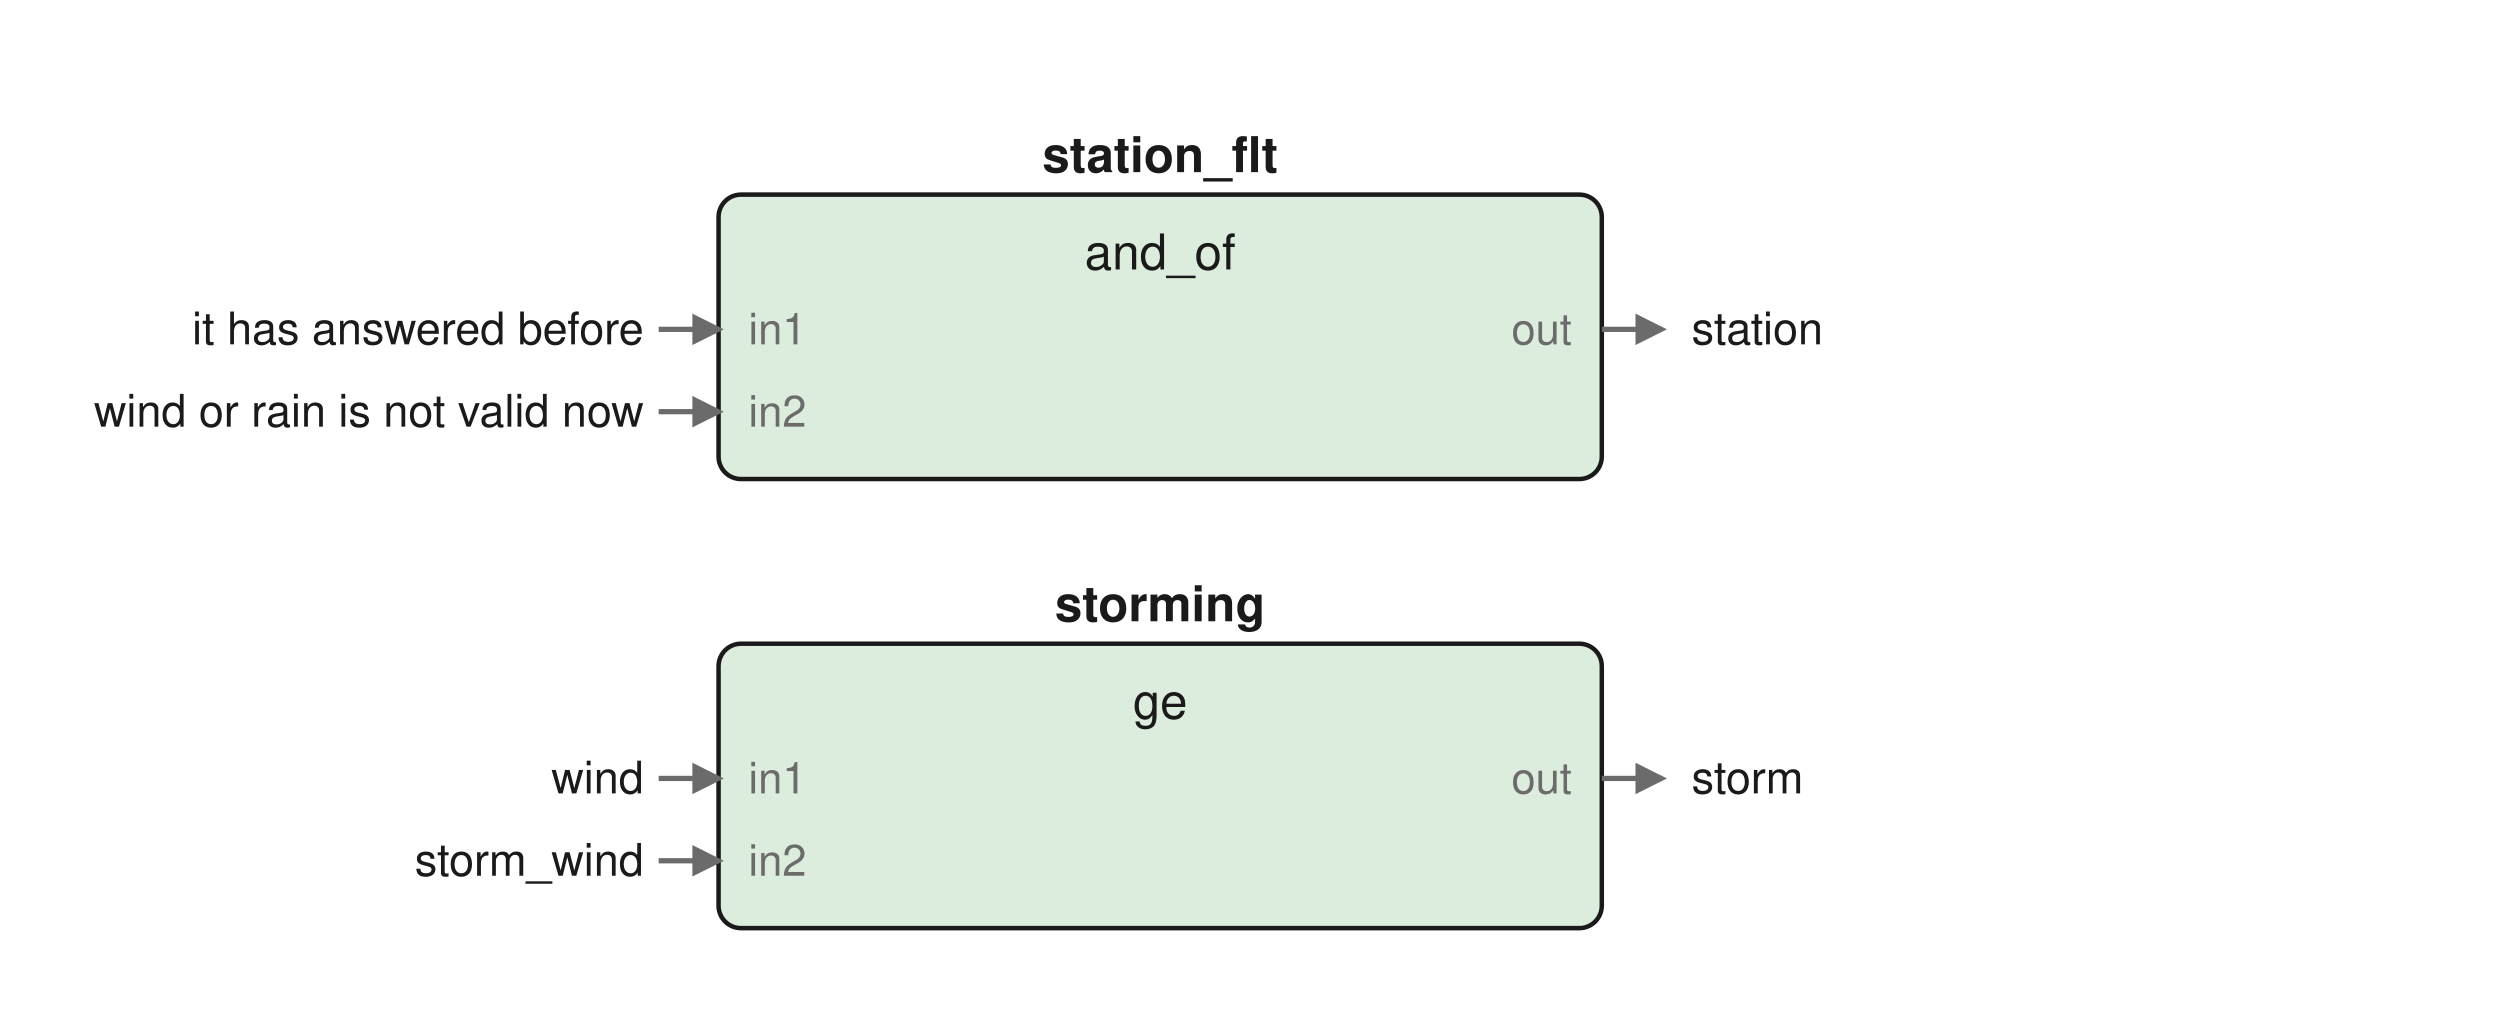
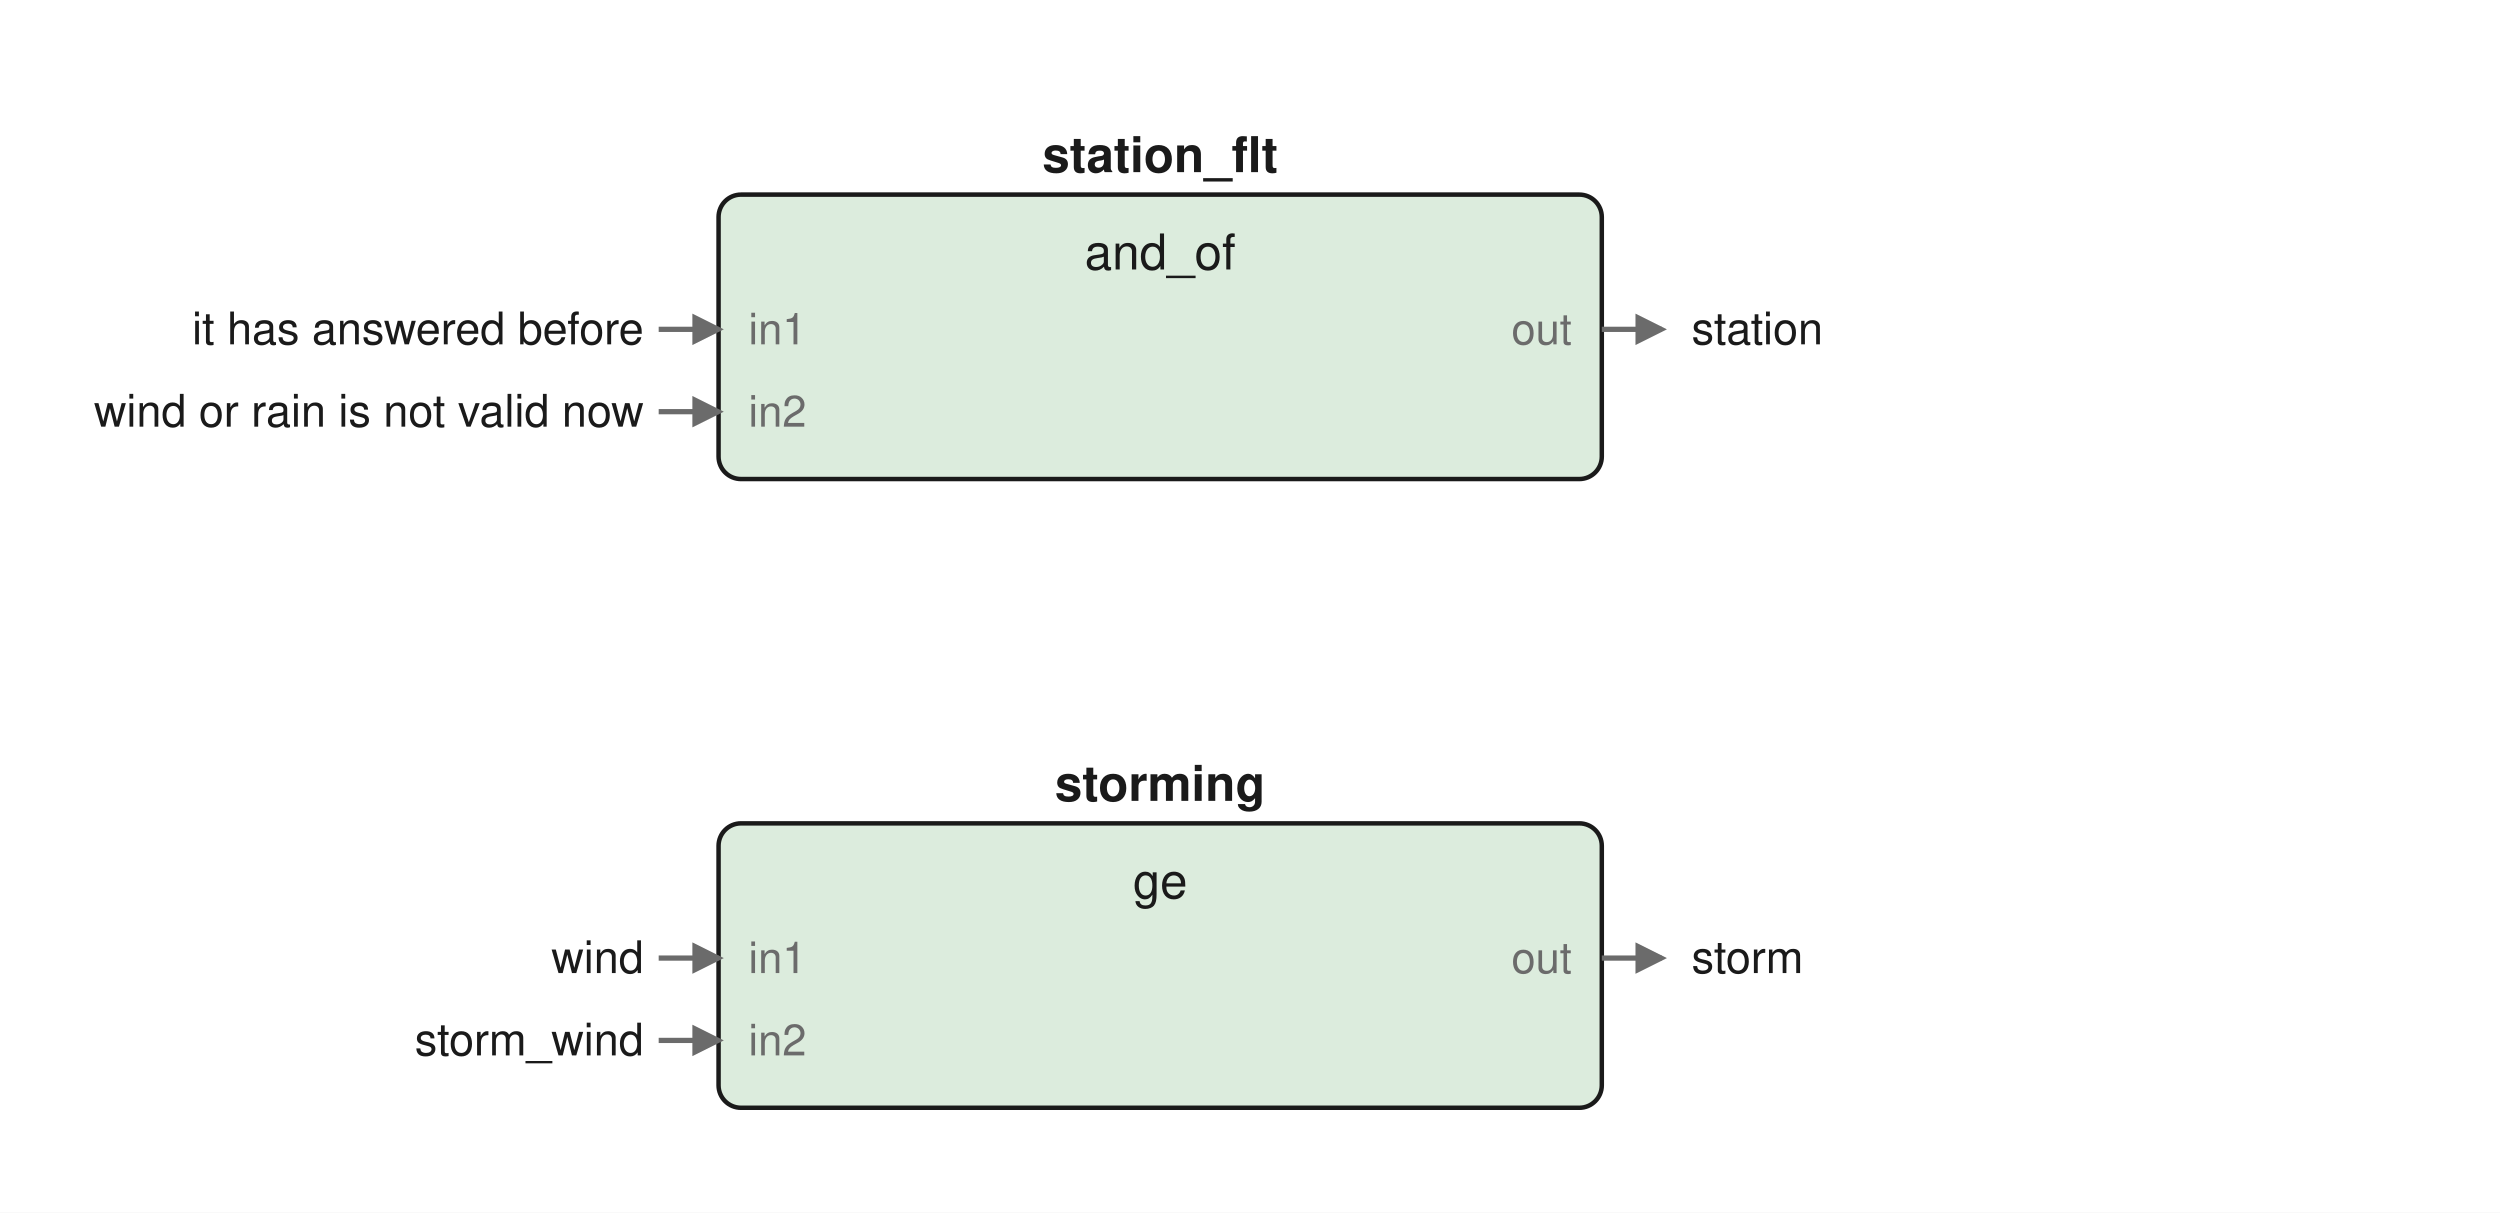
- <svg xmlns="http://www.w3.org/2000/svg" width="334" height="138" viewBox="0 0 334 138" style="max-width:100%;height:auto" content="&lt;mxfile host=&quot;app.diagrams.net&quot; type=&quot;device&quot;&gt;&lt;diagram id=&quot;weather_watch_fbd&quot; name=&quot;weather_watch_fbd&quot;&gt;&lt;mxGraphModel dx=&quot;334&quot; dy=&quot;138&quot; grid=&quot;0&quot; gridSize=&quot;10&quot; guides=&quot;1&quot; tooltips=&quot;1&quot; connect=&quot;1&quot; arrows=&quot;1&quot; fold=&quot;1&quot; page=&quot;1&quot; pageScale=&quot;1&quot; pageWidth=&quot;334&quot; pageHeight=&quot;138&quot; math=&quot;0&quot; shadow=&quot;0&quot;&gt;&lt;root&gt;&lt;mxCell id=&quot;0&quot;/&gt;&lt;mxCell id=&quot;1&quot; parent=&quot;0&quot;/&gt;&lt;mxCell id=&quot;n2&quot; value=&quot;&quot; style=&quot;rounded=1;fillColor=#dcecdd;strokeColor=#1a1a1a;whiteSpace=wrap;html=1;fontSize=8&quot; vertex=&quot;1&quot; parent=&quot;1&quot;&gt;&lt;mxGeometry x=&quot;96&quot; y=&quot;26&quot; width=&quot;118&quot; height=&quot;38&quot; as=&quot;geometry&quot;/&gt;&lt;/mxCell&gt;&lt;mxCell id=&quot;n3&quot; value=&quot;station_flt&quot; style=&quot;text;html=1;fontSize=6;fontColor=#1a1a1a;align=center;fontStyle=1&quot; vertex=&quot;1&quot; parent=&quot;1&quot;&gt;&lt;mxGeometry x=&quot;155.0&quot; y=&quot;16.4&quot; width=&quot;55&quot; height=&quot;10.6&quot; as=&quot;geometry&quot;/&gt;&lt;/mxCell&gt;&lt;mxCell id=&quot;n4&quot; value=&quot;and_of&quot; style=&quot;text;html=1;fontSize=6;fontColor=#1a1a1a;align=center&quot; vertex=&quot;1&quot; parent=&quot;1&quot;&gt;&lt;mxGeometry x=&quot;155.0&quot; y=&quot;29.4&quot; width=&quot;40&quot; height=&quot;10.6&quot; as=&quot;geometry&quot;/&gt;&lt;/mxCell&gt;&lt;mxCell id=&quot;n5&quot; value=&quot;in1&quot; style=&quot;text;html=1;fontSize=5;fontColor=#6b6b6b;align=left&quot; vertex=&quot;1&quot; parent=&quot;1&quot;&gt;&lt;mxGeometry x=&quot;100&quot; y=&quot;40.2&quot; width=&quot;40&quot; height=&quot;9.8&quot; as=&quot;geometry&quot;/&gt;&lt;/mxCell&gt;&lt;mxCell id=&quot;n6&quot; value=&quot;in2&quot; style=&quot;text;html=1;fontSize=5;fontColor=#6b6b6b;align=left&quot; vertex=&quot;1&quot; parent=&quot;1&quot;&gt;&lt;mxGeometry x=&quot;100&quot; y=&quot;51.2&quot; width=&quot;40&quot; height=&quot;9.8&quot; as=&quot;geometry&quot;/&gt;&lt;/mxCell&gt;&lt;mxCell id=&quot;n7&quot; value=&quot;out&quot; style=&quot;text;html=1;fontSize=5;fontColor=#6b6b6b;align=left&quot; vertex=&quot;1&quot; parent=&quot;1&quot;&gt;&lt;mxGeometry x=&quot;210&quot; y=&quot;40.2&quot; width=&quot;40&quot; height=&quot;9.8&quot; as=&quot;geometry&quot;/&gt;&lt;/mxCell&gt;&lt;mxCell id=&quot;n8&quot; value=&quot;&quot; style=&quot;rounded=1;fillColor=#dcecdd;strokeColor=#1a1a1a;whiteSpace=wrap;html=1;fontSize=8&quot; vertex=&quot;1&quot; parent=&quot;1&quot;&gt;&lt;mxGeometry x=&quot;96&quot; y=&quot;86&quot; width=&quot;118&quot; height=&quot;38&quot; as=&quot;geometry&quot;/&gt;&lt;/mxCell&gt;&lt;mxCell id=&quot;n9&quot; value=&quot;storming&quot; style=&quot;text;html=1;fontSize=6;fontColor=#1a1a1a;align=center;fontStyle=1&quot; vertex=&quot;1&quot; parent=&quot;1&quot;&gt;&lt;mxGeometry x=&quot;155.0&quot; y=&quot;76.4&quot; width=&quot;40&quot; height=&quot;10.6&quot; as=&quot;geometry&quot;/&gt;&lt;/mxCell&gt;&lt;mxCell id=&quot;n10&quot; value=&quot;ge&quot; style=&quot;text;html=1;fontSize=6;fontColor=#1a1a1a;align=center&quot; vertex=&quot;1&quot; parent=&quot;1&quot;&gt;&lt;mxGeometry x=&quot;155.0&quot; y=&quot;89.4&quot; width=&quot;40&quot; height=&quot;10.6&quot; as=&quot;geometry&quot;/&gt;&lt;/mxCell&gt;&lt;mxCell id=&quot;n11&quot; value=&quot;in1&quot; style=&quot;text;html=1;fontSize=5;fontColor=#6b6b6b;align=left&quot; vertex=&quot;1&quot; parent=&quot;1&quot;&gt;&lt;mxGeometry x=&quot;100&quot; y=&quot;100.2&quot; width=&quot;40&quot; height=&quot;9.8&quot; as=&quot;geometry&quot;/&gt;&lt;/mxCell&gt;&lt;mxCell id=&quot;n12&quot; value=&quot;in2&quot; style=&quot;text;html=1;fontSize=5;fontColor=#6b6b6b;align=left&quot; vertex=&quot;1&quot; parent=&quot;1&quot;&gt;&lt;mxGeometry x=&quot;100&quot; y=&quot;111.2&quot; width=&quot;40&quot; height=&quot;9.8&quot; as=&quot;geometry&quot;/&gt;&lt;/mxCell&gt;&lt;mxCell id=&quot;n13&quot; value=&quot;out&quot; style=&quot;text;html=1;fontSize=5;fontColor=#6b6b6b;align=left&quot; vertex=&quot;1&quot; parent=&quot;1&quot;&gt;&lt;mxGeometry x=&quot;210&quot; y=&quot;100.2&quot; width=&quot;40&quot; height=&quot;9.8&quot; as=&quot;geometry&quot;/&gt;&lt;/mxCell&gt;&lt;mxCell id=&quot;n14&quot; value=&quot;it has answered before&quot; style=&quot;text;html=1;fontSize=6;fontColor=#1a1a1a;align=left&quot; vertex=&quot;1&quot; parent=&quot;1&quot;&gt;&lt;mxGeometry x=&quot;86&quot; y=&quot;40.0&quot; width=&quot;110&quot; height=&quot;10.0&quot; as=&quot;geometry&quot;/&gt;&lt;/mxCell&gt;&lt;mxCell id=&quot;e15&quot; value=&quot;&quot; style=&quot;edgeStyle=none;html=1;strokeColor=#6b6b6b;endArrow=block&quot; edge=&quot;1&quot; parent=&quot;1&quot;&gt;&lt;mxGeometry relative=&quot;1&quot; as=&quot;geometry&quot;&gt;&lt;mxPoint x=&quot;88&quot; y=&quot;44&quot; as=&quot;sourcePoint&quot;/&gt;&lt;mxPoint x=&quot;96&quot; y=&quot;44&quot; as=&quot;targetPoint&quot;/&gt;&lt;/mxGeometry&gt;&lt;/mxCell&gt;&lt;mxCell id=&quot;n16&quot; value=&quot;wind or rain is not valid now&quot; style=&quot;text;html=1;fontSize=6;fontColor=#1a1a1a;align=left&quot; vertex=&quot;1&quot; parent=&quot;1&quot;&gt;&lt;mxGeometry x=&quot;86&quot; y=&quot;51.0&quot; width=&quot;145&quot; height=&quot;10.0&quot; as=&quot;geometry&quot;/&gt;&lt;/mxCell&gt;&lt;mxCell id=&quot;e17&quot; value=&quot;&quot; style=&quot;edgeStyle=none;html=1;strokeColor=#6b6b6b;endArrow=block&quot; edge=&quot;1&quot; parent=&quot;1&quot;&gt;&lt;mxGeometry relative=&quot;1&quot; as=&quot;geometry&quot;&gt;&lt;mxPoint x=&quot;88&quot; y=&quot;55&quot; as=&quot;sourcePoint&quot;/&gt;&lt;mxPoint x=&quot;96&quot; y=&quot;55&quot; as=&quot;targetPoint&quot;/&gt;&lt;/mxGeometry&gt;&lt;/mxCell&gt;&lt;mxCell id=&quot;n18&quot; value=&quot;wind&quot; style=&quot;text;html=1;fontSize=6;fontColor=#1a1a1a;align=left&quot; vertex=&quot;1&quot; parent=&quot;1&quot;&gt;&lt;mxGeometry x=&quot;86&quot; y=&quot;100.0&quot; width=&quot;40&quot; height=&quot;10.0&quot; as=&quot;geometry&quot;/&gt;&lt;/mxCell&gt;&lt;mxCell id=&quot;e19&quot; value=&quot;&quot; style=&quot;edgeStyle=none;html=1;strokeColor=#6b6b6b;endArrow=block&quot; edge=&quot;1&quot; parent=&quot;1&quot;&gt;&lt;mxGeometry relative=&quot;1&quot; as=&quot;geometry&quot;&gt;&lt;mxPoint x=&quot;88&quot; y=&quot;104&quot; as=&quot;sourcePoint&quot;/&gt;&lt;mxPoint x=&quot;96&quot; y=&quot;104&quot; as=&quot;targetPoint&quot;/&gt;&lt;/mxGeometry&gt;&lt;/mxCell&gt;&lt;mxCell id=&quot;n20&quot; value=&quot;storm_wind&quot; style=&quot;text;html=1;fontSize=6;fontColor=#1a1a1a;align=left&quot; vertex=&quot;1&quot; parent=&quot;1&quot;&gt;&lt;mxGeometry x=&quot;86&quot; y=&quot;111.0&quot; width=&quot;50&quot; height=&quot;10.0&quot; as=&quot;geometry&quot;/&gt;&lt;/mxCell&gt;&lt;mxCell id=&quot;e21&quot; value=&quot;&quot; style=&quot;edgeStyle=none;html=1;strokeColor=#6b6b6b;endArrow=block&quot; edge=&quot;1&quot; parent=&quot;1&quot;&gt;&lt;mxGeometry relative=&quot;1&quot; as=&quot;geometry&quot;&gt;&lt;mxPoint x=&quot;88&quot; y=&quot;115&quot; as=&quot;sourcePoint&quot;/&gt;&lt;mxPoint x=&quot;96&quot; y=&quot;115&quot; as=&quot;targetPoint&quot;/&gt;&lt;/mxGeometry&gt;&lt;/mxCell&gt;&lt;mxCell id=&quot;e22&quot; value=&quot;&quot; style=&quot;edgeStyle=none;html=1;strokeColor=#6b6b6b;endArrow=block&quot; edge=&quot;1&quot; parent=&quot;1&quot;&gt;&lt;mxGeometry relative=&quot;1&quot; as=&quot;geometry&quot;&gt;&lt;mxPoint x=&quot;214&quot; y=&quot;44&quot; as=&quot;sourcePoint&quot;/&gt;&lt;mxPoint x=&quot;222&quot; y=&quot;44&quot; as=&quot;targetPoint&quot;/&gt;&lt;/mxGeometry&gt;&lt;/mxCell&gt;&lt;mxCell id=&quot;n23&quot; value=&quot;station&quot; style=&quot;text;html=1;fontSize=6;fontColor=#1a1a1a;align=left&quot; vertex=&quot;1&quot; parent=&quot;1&quot;&gt;&lt;mxGeometry x=&quot;226&quot; y=&quot;40.0&quot; width=&quot;40&quot; height=&quot;10.0&quot; as=&quot;geometry&quot;/&gt;&lt;/mxCell&gt;&lt;mxCell id=&quot;e24&quot; value=&quot;&quot; style=&quot;edgeStyle=none;html=1;strokeColor=#6b6b6b;endArrow=block&quot; edge=&quot;1&quot; parent=&quot;1&quot;&gt;&lt;mxGeometry relative=&quot;1&quot; as=&quot;geometry&quot;&gt;&lt;mxPoint x=&quot;214&quot; y=&quot;104&quot; as=&quot;sourcePoint&quot;/&gt;&lt;mxPoint x=&quot;222&quot; y=&quot;104&quot; as=&quot;targetPoint&quot;/&gt;&lt;/mxGeometry&gt;&lt;/mxCell&gt;&lt;mxCell id=&quot;n25&quot; value=&quot;storm&quot; style=&quot;text;html=1;fontSize=6;fontColor=#1a1a1a;align=left&quot; vertex=&quot;1&quot; parent=&quot;1&quot;&gt;&lt;mxGeometry x=&quot;226&quot; y=&quot;100.0&quot; width=&quot;40&quot; height=&quot;10.0&quot; as=&quot;geometry&quot;/&gt;&lt;/mxCell&gt;&lt;/root&gt;&lt;/mxGraphModel&gt;&lt;/diagram&gt;&lt;/mxfile&gt;">
+ <svg xmlns="http://www.w3.org/2000/svg" width="334" height="162" viewBox="0 0 334 162" style="max-width:100%;height:auto" content="&lt;mxfile host=&quot;app.diagrams.net&quot; type=&quot;device&quot;&gt;&lt;diagram id=&quot;weather_watch_fbd&quot; name=&quot;weather_watch_fbd&quot;&gt;&lt;mxGraphModel dx=&quot;334&quot; dy=&quot;162&quot; grid=&quot;0&quot; gridSize=&quot;10&quot; guides=&quot;1&quot; tooltips=&quot;1&quot; connect=&quot;1&quot; arrows=&quot;1&quot; fold=&quot;1&quot; page=&quot;1&quot; pageScale=&quot;1&quot; pageWidth=&quot;334&quot; pageHeight=&quot;162&quot; math=&quot;0&quot; shadow=&quot;0&quot;&gt;&lt;root&gt;&lt;mxCell id=&quot;0&quot;/&gt;&lt;mxCell id=&quot;1&quot; parent=&quot;0&quot;/&gt;&lt;mxCell id=&quot;n2&quot; value=&quot;&quot; style=&quot;rounded=1;fillColor=#dcecdd;strokeColor=#1a1a1a;whiteSpace=wrap;html=1;fontSize=8&quot; vertex=&quot;1&quot; parent=&quot;1&quot;&gt;&lt;mxGeometry x=&quot;96&quot; y=&quot;26&quot; width=&quot;118&quot; height=&quot;38&quot; as=&quot;geometry&quot;/&gt;&lt;/mxCell&gt;&lt;mxCell id=&quot;n3&quot; value=&quot;station_flt&quot; style=&quot;text;html=1;fontSize=6;fontColor=#1a1a1a;align=center;fontStyle=1&quot; vertex=&quot;1&quot; parent=&quot;1&quot;&gt;&lt;mxGeometry x=&quot;155.0&quot; y=&quot;16.4&quot; width=&quot;55&quot; height=&quot;10.6&quot; as=&quot;geometry&quot;/&gt;&lt;/mxCell&gt;&lt;mxCell id=&quot;n4&quot; value=&quot;and_of&quot; style=&quot;text;html=1;fontSize=6;fontColor=#1a1a1a;align=center&quot; vertex=&quot;1&quot; parent=&quot;1&quot;&gt;&lt;mxGeometry x=&quot;155.0&quot; y=&quot;29.4&quot; width=&quot;40&quot; height=&quot;10.6&quot; as=&quot;geometry&quot;/&gt;&lt;/mxCell&gt;&lt;mxCell id=&quot;n5&quot; value=&quot;in1&quot; style=&quot;text;html=1;fontSize=5;fontColor=#6b6b6b;align=left&quot; vertex=&quot;1&quot; parent=&quot;1&quot;&gt;&lt;mxGeometry x=&quot;100&quot; y=&quot;40.2&quot; width=&quot;40&quot; height=&quot;9.8&quot; as=&quot;geometry&quot;/&gt;&lt;/mxCell&gt;&lt;mxCell id=&quot;n6&quot; value=&quot;in2&quot; style=&quot;text;html=1;fontSize=5;fontColor=#6b6b6b;align=left&quot; vertex=&quot;1&quot; parent=&quot;1&quot;&gt;&lt;mxGeometry x=&quot;100&quot; y=&quot;51.2&quot; width=&quot;40&quot; height=&quot;9.8&quot; as=&quot;geometry&quot;/&gt;&lt;/mxCell&gt;&lt;mxCell id=&quot;n7&quot; value=&quot;out&quot; style=&quot;text;html=1;fontSize=5;fontColor=#6b6b6b;align=left&quot; vertex=&quot;1&quot; parent=&quot;1&quot;&gt;&lt;mxGeometry x=&quot;210&quot; y=&quot;40.2&quot; width=&quot;40&quot; height=&quot;9.8&quot; as=&quot;geometry&quot;/&gt;&lt;/mxCell&gt;&lt;mxCell id=&quot;n8&quot; value=&quot;&quot; style=&quot;rounded=1;fillColor=#dcecdd;strokeColor=#1a1a1a;whiteSpace=wrap;html=1;fontSize=8&quot; vertex=&quot;1&quot; parent=&quot;1&quot;&gt;&lt;mxGeometry x=&quot;96&quot; y=&quot;110&quot; width=&quot;118&quot; height=&quot;38&quot; as=&quot;geometry&quot;/&gt;&lt;/mxCell&gt;&lt;mxCell id=&quot;n9&quot; value=&quot;storming&quot; style=&quot;text;html=1;fontSize=6;fontColor=#1a1a1a;align=center;fontStyle=1&quot; vertex=&quot;1&quot; parent=&quot;1&quot;&gt;&lt;mxGeometry x=&quot;155.0&quot; y=&quot;100.4&quot; width=&quot;40&quot; height=&quot;10.6&quot; as=&quot;geometry&quot;/&gt;&lt;/mxCell&gt;&lt;mxCell id=&quot;n10&quot; value=&quot;ge&quot; style=&quot;text;html=1;fontSize=6;fontColor=#1a1a1a;align=center&quot; vertex=&quot;1&quot; parent=&quot;1&quot;&gt;&lt;mxGeometry x=&quot;155.0&quot; y=&quot;113.4&quot; width=&quot;40&quot; height=&quot;10.6&quot; as=&quot;geometry&quot;/&gt;&lt;/mxCell&gt;&lt;mxCell id=&quot;n11&quot; value=&quot;in1&quot; style=&quot;text;html=1;fontSize=5;fontColor=#6b6b6b;align=left&quot; vertex=&quot;1&quot; parent=&quot;1&quot;&gt;&lt;mxGeometry x=&quot;100&quot; y=&quot;124.2&quot; width=&quot;40&quot; height=&quot;9.8&quot; as=&quot;geometry&quot;/&gt;&lt;/mxCell&gt;&lt;mxCell id=&quot;n12&quot; value=&quot;in2&quot; style=&quot;text;html=1;fontSize=5;fontColor=#6b6b6b;align=left&quot; vertex=&quot;1&quot; parent=&quot;1&quot;&gt;&lt;mxGeometry x=&quot;100&quot; y=&quot;135.2&quot; width=&quot;40&quot; height=&quot;9.8&quot; as=&quot;geometry&quot;/&gt;&lt;/mxCell&gt;&lt;mxCell id=&quot;n13&quot; value=&quot;out&quot; style=&quot;text;html=1;fontSize=5;fontColor=#6b6b6b;align=left&quot; vertex=&quot;1&quot; parent=&quot;1&quot;&gt;&lt;mxGeometry x=&quot;210&quot; y=&quot;124.2&quot; width=&quot;40&quot; height=&quot;9.8&quot; as=&quot;geometry&quot;/&gt;&lt;/mxCell&gt;&lt;mxCell id=&quot;n14&quot; value=&quot;it has answered before&quot; style=&quot;text;html=1;fontSize=6;fontColor=#1a1a1a;align=left&quot; vertex=&quot;1&quot; parent=&quot;1&quot;&gt;&lt;mxGeometry x=&quot;86&quot; y=&quot;40.0&quot; width=&quot;110&quot; height=&quot;10.0&quot; as=&quot;geometry&quot;/&gt;&lt;/mxCell&gt;&lt;mxCell id=&quot;e15&quot; value=&quot;&quot; style=&quot;edgeStyle=none;html=1;strokeColor=#6b6b6b;endArrow=block&quot; edge=&quot;1&quot; parent=&quot;1&quot;&gt;&lt;mxGeometry relative=&quot;1&quot; as=&quot;geometry&quot;&gt;&lt;mxPoint x=&quot;88&quot; y=&quot;44&quot; as=&quot;sourcePoint&quot;/&gt;&lt;mxPoint x=&quot;96&quot; y=&quot;44&quot; as=&quot;targetPoint&quot;/&gt;&lt;/mxGeometry&gt;&lt;/mxCell&gt;&lt;mxCell id=&quot;n16&quot; value=&quot;wind or rain is not valid now&quot; style=&quot;text;html=1;fontSize=6;fontColor=#1a1a1a;align=left&quot; vertex=&quot;1&quot; parent=&quot;1&quot;&gt;&lt;mxGeometry x=&quot;86&quot; y=&quot;51.0&quot; width=&quot;145&quot; height=&quot;10.0&quot; as=&quot;geometry&quot;/&gt;&lt;/mxCell&gt;&lt;mxCell id=&quot;e17&quot; value=&quot;&quot; style=&quot;edgeStyle=none;html=1;strokeColor=#6b6b6b;endArrow=block&quot; edge=&quot;1&quot; parent=&quot;1&quot;&gt;&lt;mxGeometry relative=&quot;1&quot; as=&quot;geometry&quot;&gt;&lt;mxPoint x=&quot;88&quot; y=&quot;55&quot; as=&quot;sourcePoint&quot;/&gt;&lt;mxPoint x=&quot;96&quot; y=&quot;55&quot; as=&quot;targetPoint&quot;/&gt;&lt;/mxGeometry&gt;&lt;/mxCell&gt;&lt;mxCell id=&quot;n18&quot; value=&quot;wind&quot; style=&quot;text;html=1;fontSize=6;fontColor=#1a1a1a;align=left&quot; vertex=&quot;1&quot; parent=&quot;1&quot;&gt;&lt;mxGeometry x=&quot;86&quot; y=&quot;124.0&quot; width=&quot;40&quot; height=&quot;10.0&quot; as=&quot;geometry&quot;/&gt;&lt;/mxCell&gt;&lt;mxCell id=&quot;e19&quot; value=&quot;&quot; style=&quot;edgeStyle=none;html=1;strokeColor=#6b6b6b;endArrow=block&quot; edge=&quot;1&quot; parent=&quot;1&quot;&gt;&lt;mxGeometry relative=&quot;1&quot; as=&quot;geometry&quot;&gt;&lt;mxPoint x=&quot;88&quot; y=&quot;128&quot; as=&quot;sourcePoint&quot;/&gt;&lt;mxPoint x=&quot;96&quot; y=&quot;128&quot; as=&quot;targetPoint&quot;/&gt;&lt;/mxGeometry&gt;&lt;/mxCell&gt;&lt;mxCell id=&quot;n20&quot; value=&quot;storm_wind&quot; style=&quot;text;html=1;fontSize=6;fontColor=#1a1a1a;align=left&quot; vertex=&quot;1&quot; parent=&quot;1&quot;&gt;&lt;mxGeometry x=&quot;86&quot; y=&quot;135.0&quot; width=&quot;50&quot; height=&quot;10.0&quot; as=&quot;geometry&quot;/&gt;&lt;/mxCell&gt;&lt;mxCell id=&quot;e21&quot; value=&quot;&quot; style=&quot;edgeStyle=none;html=1;strokeColor=#6b6b6b;endArrow=block&quot; edge=&quot;1&quot; parent=&quot;1&quot;&gt;&lt;mxGeometry relative=&quot;1&quot; as=&quot;geometry&quot;&gt;&lt;mxPoint x=&quot;88&quot; y=&quot;139&quot; as=&quot;sourcePoint&quot;/&gt;&lt;mxPoint x=&quot;96&quot; y=&quot;139&quot; as=&quot;targetPoint&quot;/&gt;&lt;/mxGeometry&gt;&lt;/mxCell&gt;&lt;mxCell id=&quot;e22&quot; value=&quot;&quot; style=&quot;edgeStyle=none;html=1;strokeColor=#6b6b6b;endArrow=block&quot; edge=&quot;1&quot; parent=&quot;1&quot;&gt;&lt;mxGeometry relative=&quot;1&quot; as=&quot;geometry&quot;&gt;&lt;mxPoint x=&quot;214&quot; y=&quot;44&quot; as=&quot;sourcePoint&quot;/&gt;&lt;mxPoint x=&quot;222&quot; y=&quot;44&quot; as=&quot;targetPoint&quot;/&gt;&lt;/mxGeometry&gt;&lt;/mxCell&gt;&lt;mxCell id=&quot;n23&quot; value=&quot;station&quot; style=&quot;text;html=1;fontSize=6;fontColor=#1a1a1a;align=left&quot; vertex=&quot;1&quot; parent=&quot;1&quot;&gt;&lt;mxGeometry x=&quot;226&quot; y=&quot;40.0&quot; width=&quot;40&quot; height=&quot;10.0&quot; as=&quot;geometry&quot;/&gt;&lt;/mxCell&gt;&lt;mxCell id=&quot;e24&quot; value=&quot;&quot; style=&quot;edgeStyle=none;html=1;strokeColor=#6b6b6b;endArrow=block&quot; edge=&quot;1&quot; parent=&quot;1&quot;&gt;&lt;mxGeometry relative=&quot;1&quot; as=&quot;geometry&quot;&gt;&lt;mxPoint x=&quot;214&quot; y=&quot;128&quot; as=&quot;sourcePoint&quot;/&gt;&lt;mxPoint x=&quot;222&quot; y=&quot;128&quot; as=&quot;targetPoint&quot;/&gt;&lt;/mxGeometry&gt;&lt;/mxCell&gt;&lt;mxCell id=&quot;n25&quot; value=&quot;storm&quot; style=&quot;text;html=1;fontSize=6;fontColor=#1a1a1a;align=left&quot; vertex=&quot;1&quot; parent=&quot;1&quot;&gt;&lt;mxGeometry x=&quot;226&quot; y=&quot;124.0&quot; width=&quot;40&quot; height=&quot;10.0&quot; as=&quot;geometry&quot;/&gt;&lt;/mxCell&gt;&lt;/root&gt;&lt;/mxGraphModel&gt;&lt;/diagram&gt;&lt;/mxfile&gt;">
  <defs>
    <marker id="a" markerWidth="6" markerHeight="6" refX="5" refY="3" orient="auto">
      <path d="M0,0 L6,3 L0,6 z" fill="#6b6b6b" />
    </marker>
  </defs>
-   <rect width="334" height="138" fill="#ffffff" />
+   <rect width="334" height="162" fill="#ffffff" />
  <rect x="96" y="26" width="118" height="38" rx="3" fill="#dcecdd" stroke="#1a1a1a" stroke-width="0.6" />
  <text x="155.0" y="23" font-family="Helvetica,Arial,sans-serif" font-size="6.6" fill="#1a1a1a" text-anchor="middle" font-weight="bold">station_flt</text>
  <text x="155.0" y="36" font-family="Helvetica,Arial,sans-serif" font-size="6.6" fill="#1a1a1a" text-anchor="middle">and_of</text>
  <text x="100" y="46" font-family="Helvetica,Arial,sans-serif" font-size="5.8" fill="#6b6b6b" text-anchor="start">in1</text>
  <text x="100" y="57" font-family="Helvetica,Arial,sans-serif" font-size="5.8" fill="#6b6b6b" text-anchor="start">in2</text>
  <text x="210" y="46" font-family="Helvetica,Arial,sans-serif" font-size="5.8" fill="#6b6b6b" text-anchor="end">out</text>
-   <rect x="96" y="86" width="118" height="38" rx="3" fill="#dcecdd" stroke="#1a1a1a" stroke-width="0.6" />
-   <text x="155.0" y="83" font-family="Helvetica,Arial,sans-serif" font-size="6.6" fill="#1a1a1a" text-anchor="middle" font-weight="bold">storming</text>
-   <text x="155.0" y="96" font-family="Helvetica,Arial,sans-serif" font-size="6.6" fill="#1a1a1a" text-anchor="middle">ge</text>
-   <text x="100" y="106" font-family="Helvetica,Arial,sans-serif" font-size="5.8" fill="#6b6b6b" text-anchor="start">in1</text>
-   <text x="100" y="117" font-family="Helvetica,Arial,sans-serif" font-size="5.8" fill="#6b6b6b" text-anchor="start">in2</text>
-   <text x="210" y="106" font-family="Helvetica,Arial,sans-serif" font-size="5.8" fill="#6b6b6b" text-anchor="end">out</text>
+   <rect x="96" y="110" width="118" height="38" rx="3" fill="#dcecdd" stroke="#1a1a1a" stroke-width="0.6" />
+   <text x="155.0" y="107" font-family="Helvetica,Arial,sans-serif" font-size="6.6" fill="#1a1a1a" text-anchor="middle" font-weight="bold">storming</text>
+   <text x="155.0" y="120" font-family="Helvetica,Arial,sans-serif" font-size="6.6" fill="#1a1a1a" text-anchor="middle">ge</text>
+   <text x="100" y="130" font-family="Helvetica,Arial,sans-serif" font-size="5.8" fill="#6b6b6b" text-anchor="start">in1</text>
+   <text x="100" y="141" font-family="Helvetica,Arial,sans-serif" font-size="5.8" fill="#6b6b6b" text-anchor="start">in2</text>
+   <text x="210" y="130" font-family="Helvetica,Arial,sans-serif" font-size="5.8" fill="#6b6b6b" text-anchor="end">out</text>
  <text x="86" y="46" font-family="Helvetica,Arial,sans-serif" font-size="6.0" fill="#1a1a1a" text-anchor="end">it has answered before</text>
  <polyline points="88,44 96,44" fill="none" stroke="#6b6b6b" stroke-width="0.7" marker-end="url(#a)" />
  <text x="86" y="57" font-family="Helvetica,Arial,sans-serif" font-size="6.0" fill="#1a1a1a" text-anchor="end">wind or rain is not valid now</text>
  <polyline points="88,55 96,55" fill="none" stroke="#6b6b6b" stroke-width="0.7" marker-end="url(#a)" />
-   <text x="86" y="106" font-family="Helvetica,Arial,sans-serif" font-size="6.0" fill="#1a1a1a" text-anchor="end">wind</text>
-   <polyline points="88,104 96,104" fill="none" stroke="#6b6b6b" stroke-width="0.7" marker-end="url(#a)" />
-   <text x="86" y="117" font-family="Helvetica,Arial,sans-serif" font-size="6.0" fill="#1a1a1a" text-anchor="end">storm_wind</text>
-   <polyline points="88,115 96,115" fill="none" stroke="#6b6b6b" stroke-width="0.7" marker-end="url(#a)" />
+   <text x="86" y="130" font-family="Helvetica,Arial,sans-serif" font-size="6.0" fill="#1a1a1a" text-anchor="end">wind</text>
+   <polyline points="88,128 96,128" fill="none" stroke="#6b6b6b" stroke-width="0.7" marker-end="url(#a)" />
+   <text x="86" y="141" font-family="Helvetica,Arial,sans-serif" font-size="6.0" fill="#1a1a1a" text-anchor="end">storm_wind</text>
+   <polyline points="88,139 96,139" fill="none" stroke="#6b6b6b" stroke-width="0.7" marker-end="url(#a)" />
  <polyline points="214,44 222,44" fill="none" stroke="#6b6b6b" stroke-width="0.7" marker-end="url(#a)" />
  <text x="226" y="46" font-family="Helvetica,Arial,sans-serif" font-size="6.0" fill="#1a1a1a" text-anchor="start">station</text>
-   <polyline points="214,104 222,104" fill="none" stroke="#6b6b6b" stroke-width="0.7" marker-end="url(#a)" />
-   <text x="226" y="106" font-family="Helvetica,Arial,sans-serif" font-size="6.0" fill="#1a1a1a" text-anchor="start">storm</text>
+   <polyline points="214,128 222,128" fill="none" stroke="#6b6b6b" stroke-width="0.7" marker-end="url(#a)" />
+   <text x="226" y="130" font-family="Helvetica,Arial,sans-serif" font-size="6.0" fill="#1a1a1a" text-anchor="start">storm</text>
</svg>
